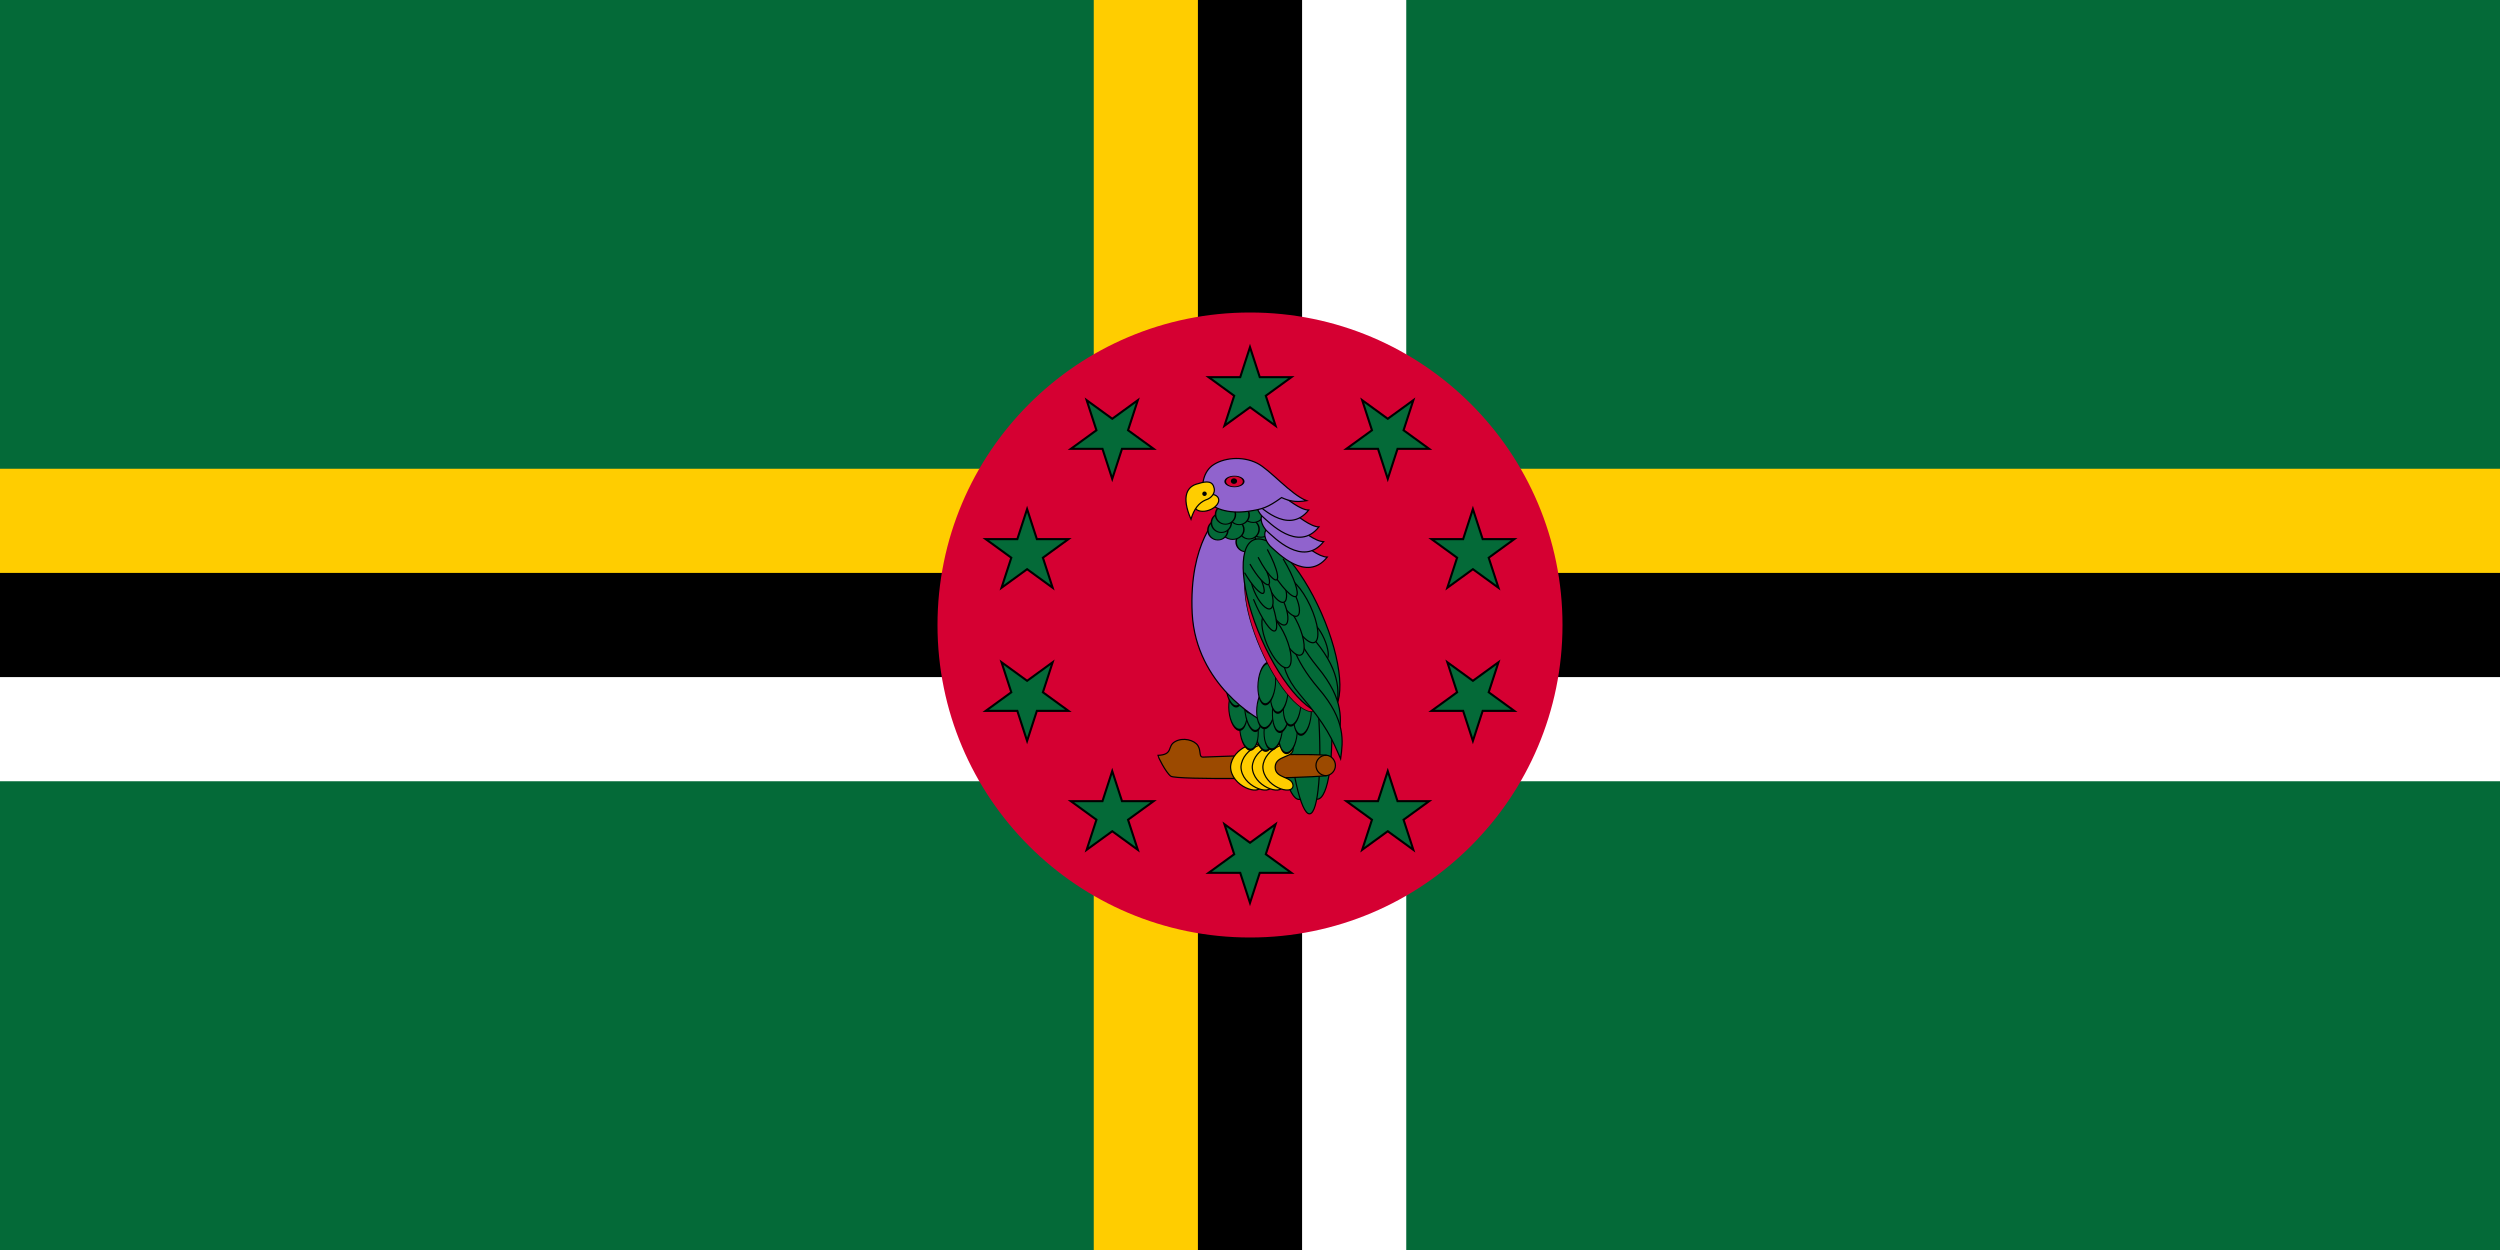
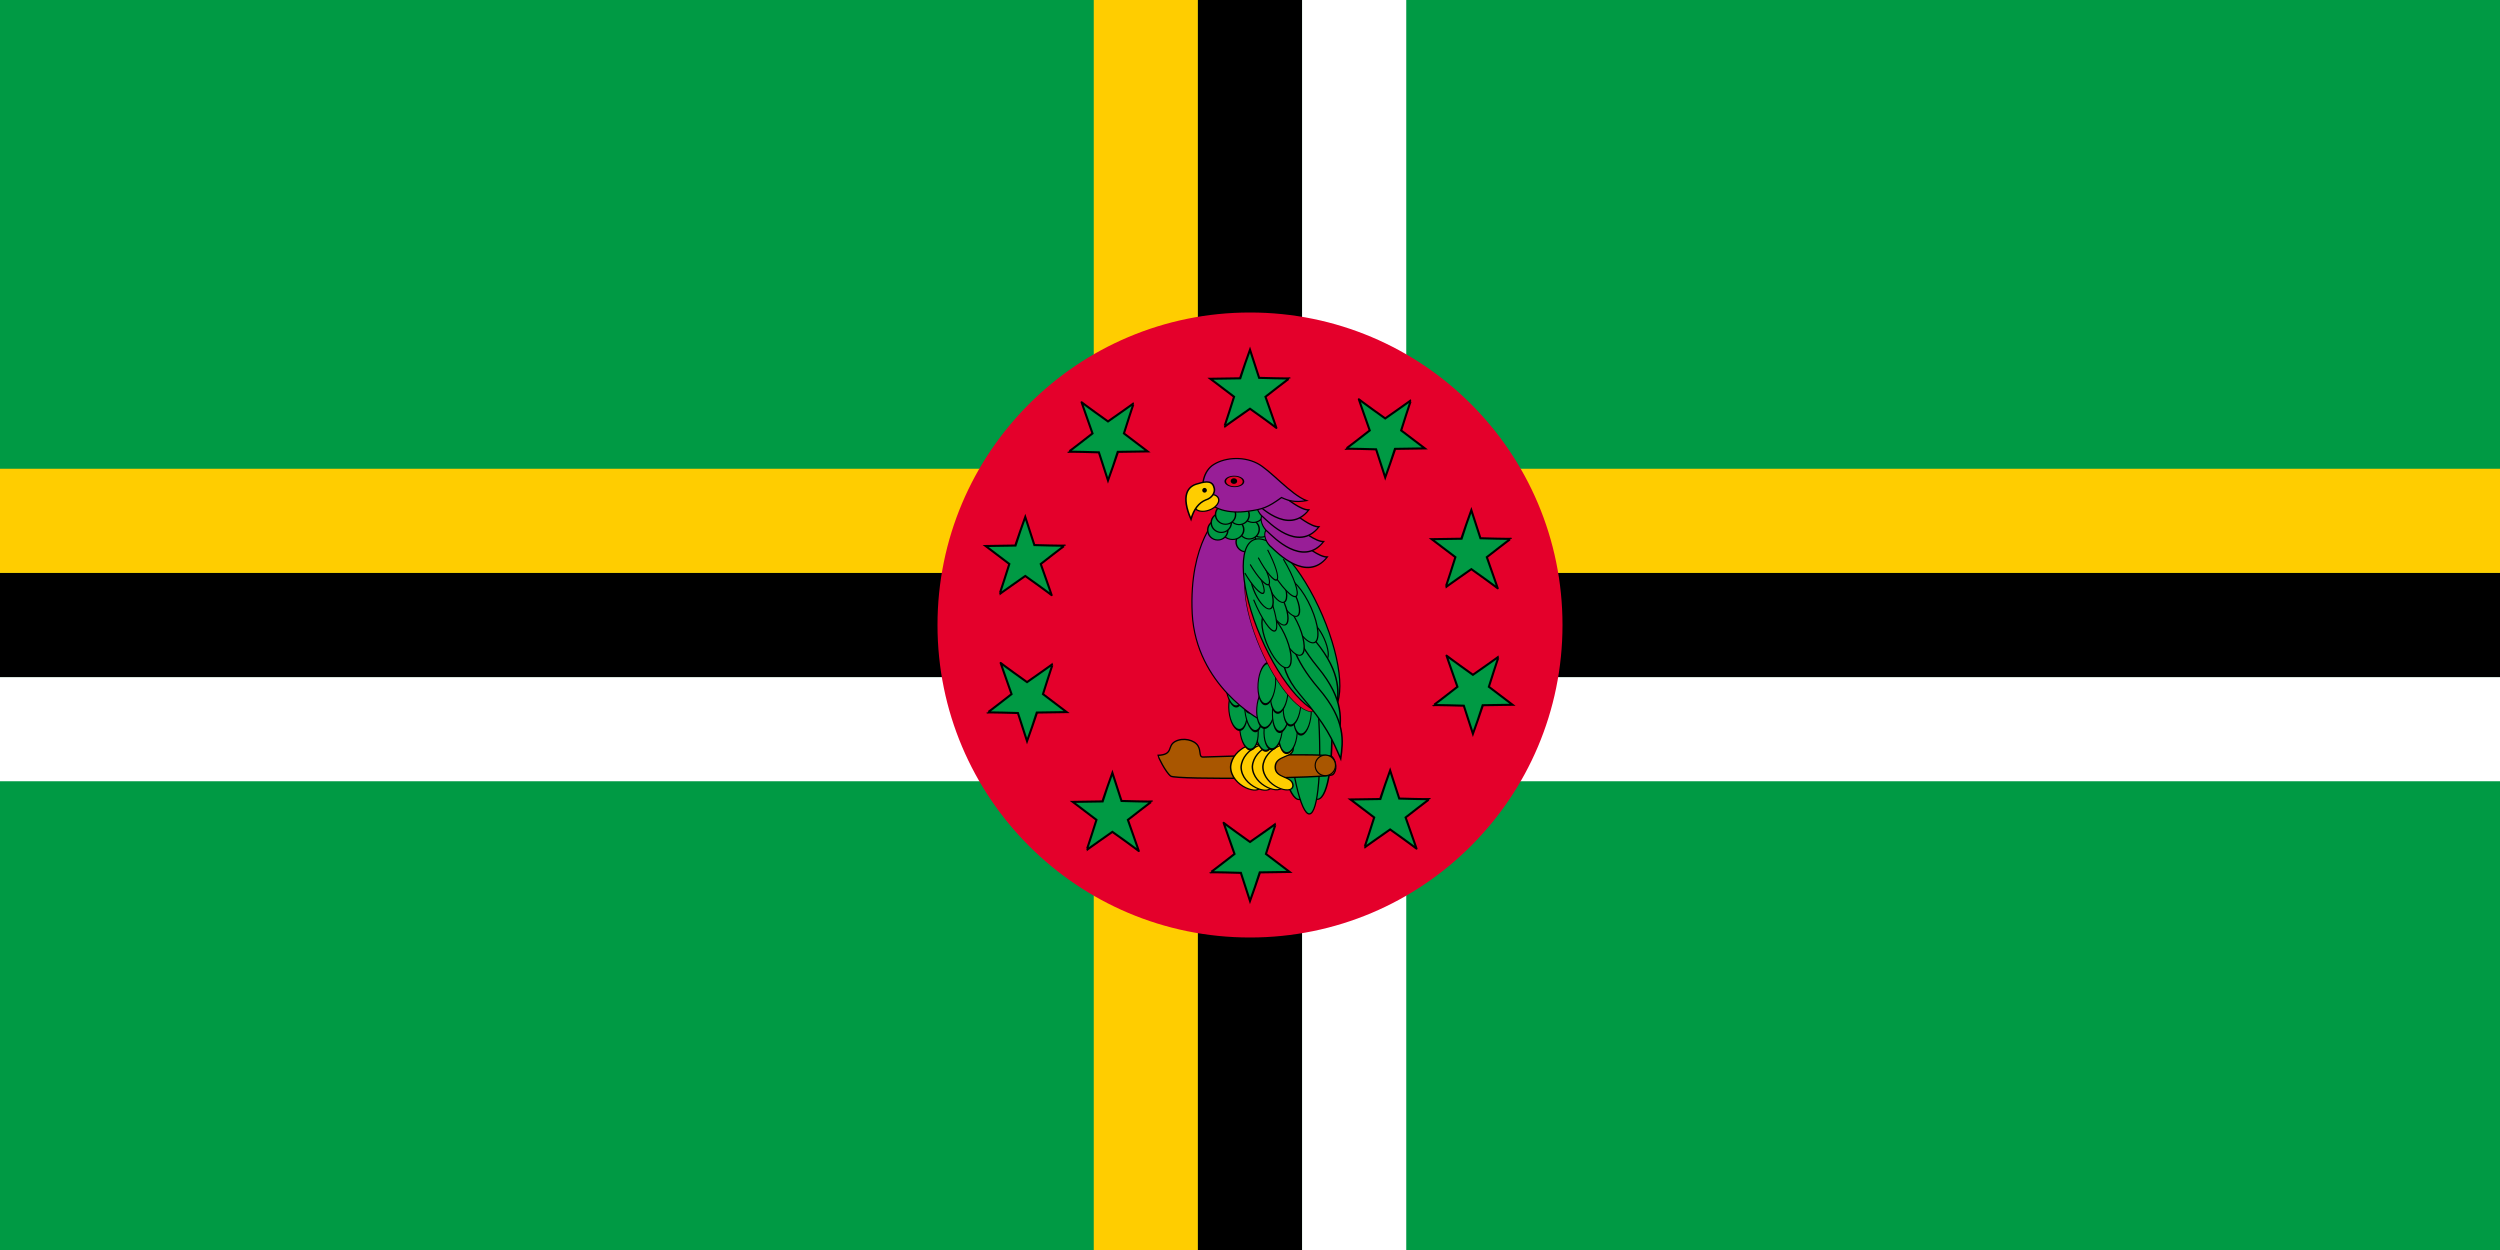
- <svg xmlns="http://www.w3.org/2000/svg" xmlns:xlink="http://www.w3.org/1999/xlink" width="1200" height="600" viewBox="-7200 -3600 14400 7200" fill="#046a38" stroke="#000" stroke-width="7">
-   <g transform="scale(300)" stroke="none">
-     <path d="m-24-12h48v24h-48z" />
-     <path fill="#ffcd00" d="m-24-3h48v3h-48zm21-9h3v24h-3z" />
-     <path fill="#fff" d="m-24 0h48v3h-48zM0-12h3v24H0z" />
-     <path fill="#000" d="m-24-1h48v2h-48zm23-11h2v24h-2z" />
-     <circle r="6" fill="#d50032" />
-   </g>
-   <g id="b">
-     <g id="a">
-       <path id="s" stroke-width="12" d="m0-1600.6 56.3 173.2h182L91-1320.4l56.3 173.1L0-1254.3l-147.3 107 56.3-173.1-147.3-107h182z" />
-       <use xlink:href="#s" transform="rotate(36)" />
-     </g>
-     <use xlink:href="#s" transform="rotate(72)" />
-     <use xlink:href="#a" transform="rotate(108)" />
-   </g>
-   <use xlink:href="#b" transform="scale(-1)" />
-   <g transform="rotate(86)">
-     <ellipse cx="492" cy="-213" rx="530" ry="108" />
-     <ellipse cx="498" cy="-318" rx="530" ry="114" />
-     <ellipse cx="523" cy="-267" rx="586" ry="91" />
-   </g>
-   <path fill="#9c4a00" d="m439 868c-161 17-865 25-895 3-30-22-75-115-75-120 92-4 52-53 99-79 46-27 112-9 132 23 20 33 4 65 29 66 26 0 526-24 710-11 30 2 53 29 53 59 0 30-23 56-53 59z" />
-   <path id="c" fill="#ffcd00" d="m-41 818c-1 70 101 50 103 108-3 61-172 4-174-109 7-112 172-167 174-103 2 53-101 35-103 104z" />
-   <use xlink:href="#c" x="60" />
-   <use xlink:href="#c" x="125" />
-   <use xlink:href="#c" x="186" />
-   <g transform="scale(.85,1.8)">
-     <g transform="rotate(48.1)">
-       <ellipse cx="317" cy="154" rx="68" ry="58" />
-       <ellipse cx="245" cy="229" rx="68" ry="58" />
-       <ellipse cx="148" cy="242" rx="68" ry="58" />
-     </g>
-     <ellipse transform="rotate(63.2)" cx="251" cy="100" rx="73" ry="57" />
-     <g transform="rotate(57.7)">
-       <ellipse cx="175" cy="124" rx="69" ry="57" />
-       <ellipse cx="109" cy="192" rx="69" ry="57" />
+ <svg xmlns="http://www.w3.org/2000/svg" width="1200" height="600" id="svg9226" version="1.0">
+   <defs id="defs9228" />
+   <g id="layer1">
+     <rect style="fill:#009A44;fill-opacity:1;stroke:none;stroke-opacity:1" id="rect10982" width="1200" height="600" x="0" y="0" />
+     <rect style="fill:#ffffff;fill-opacity:1;stroke:none;stroke-opacity:1" id="rect10984" width="1200" height="50" x="0" y="325" />
+     <rect style="fill:#000000;fill-opacity:1;stroke:none;stroke-opacity:1" id="rect11859" width="1200" height="50" x="0" y="275" />
+     <rect style="fill:#FFCD00;fill-opacity:1;stroke:none;stroke-opacity:1" id="rect12734" width="1200" height="50" x="0" y="225" />
+     <rect style="fill:#FFCD00;fill-opacity:1;stroke:none;stroke-opacity:1" id="rect13609" width="50" height="600" x="525" y="1.2934208e-005" />
+     <rect style="fill:#000000;fill-opacity:1;stroke:none;stroke-opacity:1" id="rect13611" width="50" height="600" x="575" y="1.2934208e-005" />
+     <rect style="fill:#ffffff;fill-opacity:1;stroke:none;stroke-opacity:1" id="rect14486" width="50" height="600" x="625" y="1.2934208e-005" />
+     <path style="fill:#E4002B;fill-opacity:1;stroke:none;stroke-opacity:1" id="path15361" d="M 750.883 300.252 A 150.378 150.378 0 1 1  450.126,300.252 A 150.378 150.378 0 1 1  750.883 300.252 z" transform="matrix(0.997483,0,0,0.997483,1.006676,0.503455)" />
+     <path d="M 595.19,181.593 C 595.19,181.371 600,167.874 600,167.874 L 604.373,181.371 C 604.373,181.371 619.021,181.814 619.021,181.593 C 619.021,181.371 607.433,190.444 607.433,190.444 C 607.433,190.444 612.899,205.933 612.681,205.49 C 612.462,205.048 600,196.197 600,196.197 C 600,196.197 587.319,205.048 587.538,205.048 C 587.757,205.048 592.348,190.444 592.348,190.444 L 580.979,181.814 L 595.19,181.593 z " id="path601" style="font-size:12px;fill:#009A44;fill-opacity:1;fill-rule:evenodd;stroke-width:1;stroke:#000000;stroke-opacity:1;stroke-miterlimit:4;stroke-dasharray:none" />
+     <path d="M 604.81,418.749 C 604.81,418.97 600,432.468 600,432.468 L 595.627,418.97 C 595.627,418.97 580.979,418.528 580.979,418.749 C 580.979,418.97 592.567,409.898 592.567,409.898 C 592.567,409.898 587.101,394.409 587.319,394.852 C 587.538,395.294 600,404.145 600,404.145 C 600,404.145 612.681,395.294 612.462,395.294 C 612.243,395.294 607.652,409.898 607.652,409.898 L 619.021,418.528 L 604.81,418.749 z " id="path16237" style="font-size:12px;fill:#009A44;fill-opacity:1;fill-rule:evenodd;stroke-width:1;stroke:#000000;stroke-opacity:1;stroke-miterlimit:4;stroke-dasharray:none" />
+     <path d="M 669.716,215.458 C 669.716,215.679 664.906,229.177 664.906,229.177 L 660.533,215.679 C 660.533,215.679 645.885,215.237 645.885,215.458 C 645.885,215.679 657.473,206.607 657.473,206.607 C 657.473,206.607 652.007,191.118 652.225,191.561 C 652.444,192.003 664.906,200.854 664.906,200.854 C 664.906,200.854 677.587,192.003 677.368,192.003 C 677.149,192.003 672.558,206.607 672.558,206.607 L 683.927,215.237 L 669.716,215.458 z " id="path16244" style="font-size:12px;fill:#009A44;fill-opacity:1;fill-rule:evenodd;stroke-width:1;stroke:#000000;stroke-opacity:1;stroke-miterlimit:4;stroke-dasharray:none" />
+     <path d="M 711.812,338.509 C 711.812,338.73 707.002,352.227 707.002,352.227 L 702.63,338.73 C 702.63,338.73 687.981,338.287 687.981,338.509 C 687.981,338.73 699.569,329.658 699.569,329.658 C 699.569,329.658 694.103,314.169 694.322,314.611 C 694.54,315.054 707.002,323.905 707.002,323.905 C 707.002,323.905 719.683,315.054 719.464,315.054 C 719.246,315.054 714.654,329.658 714.654,329.658 L 726.023,338.287 L 711.812,338.509 z " id="path16246" style="font-size:12px;fill:#009A44;fill-opacity:1;fill-rule:evenodd;stroke-width:1;stroke:#000000;stroke-opacity:1;stroke-miterlimit:4;stroke-dasharray:none" />
+     <path d="M 497.789,342.025 C 497.789,342.246 492.979,355.744 492.979,355.744 L 488.606,342.246 C 488.606,342.246 473.958,341.804 473.958,342.025 C 473.958,342.246 485.546,333.174 485.546,333.174 C 485.546,333.174 480.08,317.685 480.298,318.128 C 480.517,318.57 492.979,327.421 492.979,327.421 C 492.979,327.421 505.66,318.57 505.441,318.57 C 505.222,318.57 500.631,333.174 500.631,333.174 L 512,341.804 L 497.789,342.025 z " id="path16248" style="font-size:12px;fill:#009A44;fill-opacity:1;fill-rule:evenodd;stroke-width:1;stroke:#000000;stroke-opacity:1;stroke-miterlimit:4;stroke-dasharray:none" />
+     <path d="M 295.979,173.693 C 295.979,173.915 291.169,187.412 291.169,187.412 L 286.796,173.915 C 286.796,173.915 272.148,173.472 272.148,173.693 C 272.148,173.915 283.735,164.842 283.735,164.842 C 283.735,164.842 278.269,149.353 278.488,149.796 C 278.707,150.238 291.169,159.089 291.169,159.089 C 291.169,159.089 303.849,150.238 303.631,150.238 C 303.412,150.238 298.821,164.842 298.821,164.842 L 310.19,173.472 L 295.979,173.693 z " id="path16250" style="font-size:12px;fill:#009A44;fill-opacity:1;fill-rule:evenodd;stroke-width:1pt" />
+     <path d="M 536.646,216.897 C 536.646,217.119 531.836,230.616 531.836,230.616 L 527.463,217.119 C 527.463,217.119 512.815,216.676 512.815,216.897 C 512.815,217.119 524.403,208.046 524.403,208.046 C 524.403,208.046 518.937,192.557 519.155,193 C 519.374,193.442 531.836,202.293 531.836,202.293 C 531.836,202.293 544.517,193.442 544.298,193.442 C 544.079,193.442 539.488,208.046 539.488,208.046 L 550.857,216.676 L 536.646,216.897 z " id="path16252" style="font-size:12px;fill:#009A44;fill-opacity:1;fill-rule:evenodd;stroke-width:1;stroke:#000000;stroke-opacity:1;stroke-miterlimit:4;stroke-dasharray:none" />
+     <path d="M 487.317,261.863 C 487.317,261.642 492.127,248.145 492.127,248.145 L 496.5,261.642 C 496.5,261.642 511.148,262.085 511.148,261.863 C 511.148,261.642 499.561,270.714 499.561,270.714 C 499.561,270.714 505.027,286.204 504.808,285.761 C 504.59,285.318 492.127,276.467 492.127,276.467 C 492.127,276.467 479.447,285.318 479.666,285.318 C 479.884,285.318 484.475,270.714 484.475,270.714 L 473.106,262.085 L 487.317,261.863 z " id="path16254" style="font-size:12px;fill:#009A44;fill-opacity:1;fill-rule:evenodd;stroke-width:1;stroke:#000000;stroke-opacity:1;stroke-miterlimit:4;stroke-dasharray:none" />
+     <path d="M 529.142,384.686 C 529.142,384.464 533.952,370.967 533.952,370.967 L 538.324,384.464 C 538.324,384.464 552.973,384.907 552.973,384.686 C 552.973,384.464 541.385,393.537 541.385,393.537 C 541.385,393.537 546.851,409.026 546.632,408.583 C 546.414,408.141 533.952,399.29 533.952,399.29 C 533.952,399.29 521.271,408.141 521.49,408.141 C 521.708,408.141 526.3,393.537 526.3,393.537 L 514.931,384.907 L 529.142,384.686 z " id="path16256" style="font-size:12px;fill:#009A44;fill-opacity:1;fill-rule:evenodd;stroke-width:1;stroke:#000000;stroke-opacity:1;stroke-miterlimit:4;stroke-dasharray:none" />
+     <path d="M 701.431,258.585 C 701.431,258.364 706.241,244.866 706.241,244.866 L 710.613,258.364 C 710.613,258.364 725.262,258.806 725.262,258.585 C 725.262,258.364 713.674,267.436 713.674,267.436 C 713.674,267.436 719.14,282.925 718.921,282.483 C 718.703,282.04 706.241,273.189 706.241,273.189 C 706.241,273.189 693.56,282.04 693.779,282.04 C 693.997,282.04 698.588,267.436 698.588,267.436 L 687.22,258.806 L 701.431,258.585 z " id="path16258" style="font-size:12px;fill:#009A44;fill-opacity:1;fill-rule:evenodd;stroke-width:1;stroke:#000000;stroke-opacity:1;stroke-miterlimit:4;stroke-dasharray:none" />
+     <path d="M 662.45,383.53 C 662.45,383.309 667.26,369.811 667.26,369.811 L 671.633,383.309 C 671.633,383.309 686.281,383.751 686.281,383.53 C 686.281,383.309 674.694,392.381 674.694,392.381 C 674.694,392.381 680.16,407.87 679.941,407.428 C 679.723,406.985 667.26,398.134 667.26,398.134 C 667.26,398.134 654.58,406.985 654.799,406.985 C 655.017,406.985 659.608,392.381 659.608,392.381 L 648.239,383.751 L 662.45,383.53 z " id="path16260" style="font-size:12px;fill:#009A44;fill-opacity:1;fill-rule:evenodd;stroke-width:1;stroke:#000000;stroke-opacity:1;stroke-miterlimit:4;stroke-dasharray:none" />
+     <rect y="267.319" x="499.076" width="0.716" style="font-size:12px;fill:#009A44;fill-rule:evenodd;stroke-width:1pt" id="rect600" height="0" />
+     <rect y="358.225" x="628.205" width="0.716" style="font-size:12px;fill:#009A44;fill-rule:evenodd;stroke-width:1pt" id="rect628" height="0" />
+     <rect y="502.506" x="590.572" width="0.716" style="font-size:12px;fill:#009A44;fill-rule:evenodd;stroke-width:1pt" id="rect634" height="0" />
+     <rect y="502.506" x="410.037" width="0.716" style="font-size:12px;fill:#009A44;fill-rule:evenodd;stroke-width:1pt" id="rect640" height="0" />
+     <rect y="354.5" x="377.069" width="0.716" style="font-size:12px;fill:#009A44;fill-rule:evenodd;stroke-width:1pt" id="rect646" height="0" />
+     <rect y="-86.095" x="-772.571" width="0.716" style="font-size:12px;fill:#009A44;fill-rule:evenodd;stroke-width:1pt" id="rect652" height="0" transform="scale(-1,-1)" />
+     <rect y="-227.089" x="-824.407" width="0.716" style="font-size:12px;fill:#009A44;fill-rule:evenodd;stroke-width:1pt" id="rect599" height="0" transform="scale(-1,-1)" />
+     <rect y="-330.243" x="-695.854" width="0.716" style="font-size:12px;fill:#009A44;fill-rule:evenodd;stroke-width:1pt" id="rect607" height="0" transform="scale(-1,-1)" />
+     <rect y="-227.089" x="-575.076" width="0.716" style="font-size:12px;fill:#009A44;fill-rule:evenodd;stroke-width:1pt" id="rect613" height="0" transform="scale(-1,-1)" />
+     <rect y="-88.168" x="-619.655" width="0.716" style="font-size:12px;fill:#009A44;fill-rule:evenodd;stroke-width:1pt" id="rect619" height="0" transform="scale(-1,-1)" />
+     <g id="g13518" transform="matrix(1.260717,0,0,1.260717,-31.14955,-15.98474)">
+       <g id="g1112" transform="translate(7.403947,348.7255)" style="font-size:12px">
+         <g id="g1014" transform="matrix(0.163503,-1.627543e-2,1.182242e-2,0.184363,429.835,-215.6278)">
+           <ellipse cx="680.206" cy="586.126" id="path1011" rx="30.805" ry="189.825" style="fill:#009A44;fill-rule:evenodd;stroke:#000000;stroke-width:2.5" transform="matrix(1.405124,-5.812161e-3,8.166948e-3,0.999983,-534.2869,263.7234)" />
+           <ellipse cx="680.206" cy="586.126" id="path1012" rx="30.805" ry="189.825" style="fill:#009A44;fill-rule:evenodd;stroke:#000000;stroke-width:2.5" transform="matrix(1.486152,-5.812161e-3,8.637901e-3,0.999983,-547.2176,267.0538)" />
+           <ellipse cx="680.206" cy="586.126" id="path1013" rx="30.805" ry="189.825" style="fill:#009A44;fill-rule:evenodd;stroke:#000000;stroke-width:2.5" transform="matrix(1.18905,-6.423977e-3,6.911065e-3,1.105246,-364.9289,214.0982)" />
+         </g>
+         <g id="g1105" transform="translate(72.86526,-9.797035)">
+           <path d="M 238.342,971.79 C 268.314,970.125 254.993,955.138 269.979,946.813 C 284.965,938.487 306.612,943.483 313.272,953.473 C 319.933,963.464 314.938,973.455 323.263,973.455 C 331.589,973.455 557.819,960.78 566.144,969.106 C 574.47,977.431 576.135,994.083 567.809,1000.74 C 559.484,1007.4 273.309,1015.08 263.319,1008.42 C 253.328,1001.76 238.342,973.455 238.342,971.79 z " id="path1010" style="fill:#a95600;fill-rule:evenodd;stroke:#000000;stroke-width:2.505" transform="matrix(0.202443,3.486294e-3,-3.936657e-3,0.21385,340.8638,-247.3115)" />
+           <path d="M 529.59,405.459 C 529.59,445.442 575.152,433.338 576.4,466.708 C 575.676,502.116 499.694,470.175 497.765,405.459 C 499.694,340.743 572.872,307.53 574.47,344.448 C 575.716,375.134 529.59,365.476 529.59,405.459 z " id="path1506" style="fill:#FFCD00;fill-rule:evenodd;stroke:#000000;stroke-width:3.853" transform="matrix(0.147992,1.951432e-3,-2.754835e-3,0.114586,340.4216,-81.69088)" />
+           <path d="M 529.59,405.459 C 529.59,445.442 575.152,433.338 576.4,466.708 C 575.676,502.116 499.694,470.175 497.765,405.459 C 499.694,340.743 572.872,307.53 574.47,344.448 C 575.716,375.134 529.59,365.476 529.59,405.459 z " id="path1507" style="fill:#FFCD00;fill-rule:evenodd;stroke:#000000;stroke-width:3.853" transform="matrix(0.147992,1.951432e-3,-2.754835e-3,0.114586,344.4198,-81.63816)" />
+           <path d="M 529.59,405.459 C 529.59,445.442 575.152,433.338 576.4,466.708 C 575.676,502.116 499.694,470.175 497.765,405.459 C 499.694,340.743 572.872,307.53 574.47,344.448 C 575.716,375.134 529.59,365.476 529.59,405.459 z " id="path1508" style="fill:#FFCD00;fill-rule:evenodd;stroke:#000000;stroke-width:3.853" transform="matrix(0.147992,1.951432e-3,-2.754835e-3,0.114586,348.7088,-81.79968)" />
+           <path d="M 529.59,405.459 C 529.59,445.442 575.152,433.338 576.4,466.708 C 575.676,502.116 499.694,470.175 497.765,405.459 C 499.694,340.743 572.872,307.53 574.47,344.448 C 575.716,375.134 529.59,365.476 529.59,405.459 z " id="path1509" style="fill:#FFCD00;fill-rule:evenodd;stroke:#000000;stroke-width:3.853" transform="matrix(0.147992,1.951432e-3,-2.754835e-3,0.114586,352.7069,-81.74693)" />
+           <ellipse cx="478.382" cy="-41.086" id="path1091" rx="3.534" ry="3.403" style="fill:#a95600;fill-rule:evenodd;stroke:#000000;stroke-width:0.399" transform="matrix(1.094549,1.648336e-2,-2.428555e-2,1.153662,-75.5714,4.677567)" />
+         </g>
+         <g id="g1048" transform="matrix(0.994885,-0.101022,0.101022,0.994885,66.68384,66.33841)">
+           <ellipse cx="427.106" cy="904.998" id="path1049" rx="20.814" ry="24.144" style="fill:#009A44;fill-rule:evenodd;stroke:#000000;stroke-width:2.5" transform="matrix(0.166193,-8.072795e-3,1.687537e-3,0.315205,369.7997,-361.6541)" />
+           <ellipse cx="427.106" cy="904.998" id="path1050" rx="20.814" ry="24.144" style="fill:#009A44;fill-rule:evenodd;stroke:#000000;stroke-width:2.5" transform="matrix(0.166193,-8.072795e-3,1.687537e-3,0.315205,364.0408,-362.7012)" />
+           <ellipse cx="427.106" cy="904.998" id="path1052" rx="20.814" ry="24.144" style="fill:#009A44;fill-rule:evenodd;stroke:#000000;stroke-width:2.5" transform="matrix(0.166193,-8.072776e-3,1.687537e-3,0.315204,360.6378,-370.5537)" />
+           <ellipse cx="427.106" cy="904.998" id="path1053" rx="20.814" ry="24.144" style="fill:#009A44;fill-rule:evenodd;stroke:#000000;stroke-width:2.5" transform="matrix(0.159905,-8.905569e-3,1.623691e-3,0.347721,369.2988,-399.3517)" />
+           <ellipse cx="427.106" cy="904.998" id="path1054" rx="20.814" ry="24.144" style="fill:#009A44;fill-rule:evenodd;stroke:#000000;stroke-width:2.5" transform="matrix(0.159905,-8.350374e-3,1.623691e-3,0.326043,377.4103,-379.0724)" />
+           <ellipse cx="427.106" cy="904.998" id="path1055" rx="20.814" ry="24.144" style="fill:#009A44;fill-rule:evenodd;stroke:#000000;stroke-width:2.5" transform="matrix(0.159905,-8.350374e-3,1.623691e-3,0.326043,373.222,-382.2137)" />
+           <ellipse cx="427.106" cy="904.998" id="path1056" rx="20.814" ry="24.144" style="fill:#009A44;fill-rule:evenodd;stroke:#000000;stroke-width:2.5" transform="matrix(0.159905,-8.350374e-3,1.623691e-3,0.326043,367.9866,-386.6638)" />
+           <ellipse cx="427.106" cy="904.998" id="path1057" rx="20.814" ry="24.144" style="fill:#009A44;fill-rule:evenodd;stroke:#000000;stroke-width:2.5" transform="matrix(0.159905,-8.350374e-3,1.623691e-3,0.326043,363.0129,-389.5432)" />
+         </g>
+         <path d="M 173.174,346.347 C 173.174,346.347 118.976,411.24 151.922,555.162 C 185.88,699.752 330.887,744.945 330.887,744.945 C 330.887,744.945 357.383,697.522 332.613,580.904 C 292.65,411.061 216.467,346.347 216.467,346.347 L 173.174,346.347 z " id="path851" style="fill:#981E97;fill-rule:evenodd;stroke:#000000;stroke-width:2.5" transform="matrix(0.176889,3.219125e-2,-3.142231e-2,0.182359,461.7877,-208.6117)" />
+         <g id="g1026" transform="matrix(0.996961,7.791016e-2,-7.791016e-2,0.996961,60.53158,-11.75977)">
+           <ellipse cx="427.106" cy="904.998" id="path1025" rx="20.814" ry="24.144" style="fill:#009A44;fill-rule:evenodd;stroke:#000000;stroke-width:2.5" transform="matrix(0.166193,-8.072795e-3,1.687537e-3,0.315205,369.7997,-361.6541)" />
+           <ellipse cx="427.106" cy="904.998" id="path1017" rx="20.814" ry="24.144" style="fill:#009A44;fill-rule:evenodd;stroke:#000000;stroke-width:2.5" transform="matrix(0.166193,-8.072795e-3,1.687537e-3,0.315205,364.0408,-362.7012)" />
+           <ellipse cx="427.106" cy="904.998" id="path1016" rx="20.814" ry="24.144" style="fill:#009A44;fill-rule:evenodd;stroke:#000000;stroke-width:2.5" transform="matrix(0.166193,-8.072776e-3,1.687537e-3,0.315204,360.6378,-370.5537)" />
+           <ellipse cx="427.106" cy="904.998" id="path1018" rx="20.814" ry="24.144" style="fill:#009A44;fill-rule:evenodd;stroke:#000000;stroke-width:2.5" transform="matrix(0.159905,-8.905569e-3,1.623691e-3,0.347721,369.2988,-399.3517)" />
+           <ellipse cx="427.106" cy="904.998" id="path1020" rx="20.814" ry="24.144" style="fill:#009A44;fill-rule:evenodd;stroke:#000000;stroke-width:2.5" transform="matrix(0.159905,-8.350374e-3,1.623691e-3,0.326043,377.4103,-379.0724)" />
+           <ellipse cx="427.106" cy="904.998" id="path1019" rx="20.814" ry="24.144" style="fill:#009A44;fill-rule:evenodd;stroke:#000000;stroke-width:2.5" transform="matrix(0.159905,-8.350374e-3,1.623691e-3,0.326043,373.222,-382.2137)" />
+           <ellipse cx="427.106" cy="904.998" id="path1005" rx="20.814" ry="24.144" style="fill:#009A44;fill-rule:evenodd;stroke:#000000;stroke-width:2.5" transform="matrix(0.159905,-8.350374e-3,1.623691e-3,0.326043,367.9866,-386.6638)" />
+           <ellipse cx="427.106" cy="904.998" id="path988" rx="20.814" ry="24.144" style="fill:#009A44;fill-rule:evenodd;stroke:#000000;stroke-width:2.5" transform="matrix(0.159905,-8.350374e-3,1.623691e-3,0.326043,363.0129,-389.5432)" />
+         </g>
+         <ellipse cx="624.424" cy="606.107" id="path985" rx="58.28" ry="186.495" style="fill:#E4002B;fill-opacity:1;fill-rule:evenodd;stroke:#000000;stroke-width:1pt" transform="matrix(0.156948,-6.062813e-2,6.364226e-2,0.148405,369.6128,-145.0546)" />
+         <g id="g1072" transform="matrix(0.999842,1.780211e-2,-1.780211e-2,0.999842,-34.81445,-4.628464)">
+           <ellipse cx="218.132" cy="356.754" id="path872" rx="10.823" ry="12.905" style="fill:#009A44;fill-rule:evenodd;stroke:#000000;stroke-width:1.463" transform="matrix(0.395296,0,0,0.292704,445.0725,-230.5263)" />
+           <ellipse cx="218.132" cy="356.754" id="path888" rx="10.823" ry="12.905" style="fill:#009A44;fill-rule:evenodd;stroke:#000000;stroke-width:1.546" transform="matrix(0.35412,0,0,0.292704,457.1741,-235.9224)" />
+           <ellipse cx="218.132" cy="356.754" id="path887" rx="10.823" ry="12.905" style="fill:#009A44;fill-rule:evenodd;stroke:#000000;stroke-width:1.546" transform="matrix(0.35412,0,0,0.292704,452.0043,-235.9224)" />
+           <ellipse cx="218.132" cy="356.754" id="path879" rx="10.823" ry="12.905" style="fill:#009A44;fill-rule:evenodd;stroke:#000000;stroke-width:1.56" transform="matrix(0.370591,0,0,0.274783,449.4811,-233.4606)" />
+           <ellipse cx="218.132" cy="356.754" id="path878" rx="10.823" ry="12.905" style="fill:#009A44;fill-rule:evenodd;stroke:#000000;stroke-width:1.56" transform="matrix(0.370591,0,0,0.274783,448.9463,-237.9316)" />
+           <ellipse cx="218.132" cy="356.754" id="path867" rx="10.823" ry="12.905" style="fill:#009A44;fill-rule:evenodd;stroke:#000000;stroke-width:1.546" transform="matrix(0.35412,0,0,0.292704,447.0128,-238.8517)" />
+           <ellipse cx="218.132" cy="356.754" id="path877" rx="10.823" ry="12.905" style="fill:#009A44;fill-rule:evenodd;stroke:#000000;stroke-width:1.562" transform="matrix(0.35412,0,0,0.28673,448.0824,-241.577)" />
+           <ellipse cx="218.132" cy="356.754" id="path876" rx="10.823" ry="12.905" style="fill:#009A44;fill-rule:evenodd;stroke:#000000;stroke-width:1.463" transform="matrix(0.395296,0,0,0.292704,432.772,-243.4769)" />
+           <ellipse cx="218.132" cy="356.754" id="path874" rx="10.823" ry="12.905" style="fill:#009A44;fill-rule:evenodd;stroke:#000000;stroke-width:1.56" transform="matrix(0.370591,0,0,0.274783,445.9157,-243.4819)" />
+           <ellipse cx="218.132" cy="356.754" id="path873" rx="10.823" ry="12.905" style="fill:#009A44;fill-rule:evenodd;stroke:#000000;stroke-width:1.562" transform="matrix(0.35412,0,0,0.28673,444.1605,-246.9731)" />
+           <ellipse cx="218.132" cy="356.754" id="path871" rx="10.823" ry="12.905" style="fill:#009A44;fill-rule:evenodd;stroke:#000000;stroke-width:1.546" transform="matrix(0.35412,0,0,0.292704,436.1385,-243.1686)" />
+           <ellipse cx="218.132" cy="356.754" id="path1070" rx="10.823" ry="12.905" style="fill:#009A44;fill-rule:evenodd;stroke:#000000;stroke-width:1.562" transform="matrix(0.35412,0,0,0.28673,437.4203,-243.8784)" />
+           <ellipse cx="218.132" cy="356.754" id="path869" rx="10.823" ry="12.905" style="fill:#009A44;fill-rule:evenodd;stroke:#000000;stroke-width:1.562" transform="matrix(0.35412,0,0,0.28673,438.9908,-247.0197)" />
+         </g>
+         <g id="g946" transform="matrix(0.179609,-4.521057e-3,4.192619e-3,0.185123,420.9863,-216.8024)">
+           <ellipse cx="528.679" cy="564.479" id="path889" rx="67.438" ry="205.644" style="fill:#009A44;fill-rule:evenodd;stroke:#000000;stroke-width:2.545" transform="matrix(0.97574,-0.307929,0.363045,0.874481,-245.8061,324.3975)" />
+           <ellipse cx="528.679" cy="646.07" id="path894" rx="13.321" ry="40.796" style="fill:#009A44;fill-rule:evenodd;stroke:#000000;stroke-width:2.5" transform="matrix(0.917882,-0.396852,0.396852,0.917882,-210.4826,304.4884)" />
+           <path d="M 139.87,643.988 C 139.87,701.665 121.115,730.159 105.319,754.303 C 112.836,721.833 118.224,701.666 118.224,643.989 C 118.224,586.312 147.803,558.652 158.603,542 C 154.417,558.652 139.87,586.312 139.87,643.988 z " id="path893" style="fill:#009A44;fill-rule:evenodd;stroke:#000000;stroke-width:1.533" transform="matrix(1.882818,-0.455977,0.953423,1.182187,-352.2551,-10.01956)" />
+           <path d="M 139.87,643.988 C 139.87,701.665 121.115,730.159 105.319,754.303 C 112.836,721.833 118.224,701.666 118.224,643.989 C 118.224,586.312 147.803,558.652 158.603,542 C 154.417,558.652 139.87,586.312 139.87,643.988 z " id="path892" style="fill:#009A44;fill-rule:evenodd;stroke:#000000;stroke-width:1.533" transform="matrix(1.882818,-0.455977,0.953423,1.182187,-348.4234,44.05751)" />
+           <path d="M 139.87,643.988 C 139.87,701.665 121.115,730.159 105.319,754.303 C 112.836,721.833 118.224,701.666 118.224,643.989 C 118.224,586.312 147.803,558.652 158.603,542 C 154.417,558.652 139.87,586.312 139.87,643.988 z " id="path891" style="fill:#009A44;fill-rule:evenodd;stroke:#000000;stroke-width:1.533" transform="matrix(1.87302,-0.494682,0.977582,1.162287,-361.9242,105.7834)" />
+           <ellipse cx="528.679" cy="646.07" id="path895" rx="13.321" ry="40.796" style="fill:#009A44;fill-rule:evenodd;stroke:#000000;stroke-width:1.389" transform="matrix(1.810478,-0.400515,0.699068,1.635286,-915.63,-221.0144)" />
+           <ellipse cx="528.679" cy="646.07" id="path896" rx="13.321" ry="40.796" style="fill:#009A44;fill-rule:evenodd;stroke:#000000;stroke-width:1.64" transform="matrix(1.625675,-0.230684,0.541575,1.352842,-739.4891,-91.77486)" />
+           <ellipse cx="528.679" cy="646.07" id="path897" rx="13.321" ry="40.796" style="fill:#009A44;fill-rule:evenodd;stroke:#000000;stroke-width:1.64" transform="matrix(1.630439,-0.197194,0.512514,1.363529,-750.6206,-91.82552)" />
+           <ellipse cx="528.679" cy="646.07" id="path898" rx="13.321" ry="40.796" style="fill:#009A44;fill-rule:evenodd;stroke:#000000;stroke-width:2.097" transform="matrix(1.31445,-0.200604,0.468889,1.010117,-531.0563,47.56802)" />
+           <ellipse cx="528.679" cy="646.07" id="path899" rx="13.321" ry="40.796" style="fill:#009A44;fill-rule:evenodd;stroke:#000000;stroke-width:2.097" transform="matrix(1.325781,-0.130444,0.403422,1.032739,-517.8685,12.21143)" />
+           <path d="M 145.698,569.474 C 145.698,603.48 138.986,631.084 130.713,631.084 C 122.441,631.084 115.727,603.48 115.727,569.474" id="path945" style="fill:#009A44;fill-rule:evenodd;stroke:#000000;stroke-width:2.086" transform="matrix(1.025425,-0.492771,0.464381,1.177331,12.76656,-14.519)" />
+           <ellipse cx="528.679" cy="646.07" id="path902" rx="13.321" ry="40.796" style="fill:#009A44;fill-rule:evenodd;stroke:#000000;stroke-width:2.097" transform="matrix(1.325781,-0.130444,0.403422,1.032739,-519.5336,-34.41226)" />
+           <ellipse cx="528.679" cy="646.07" id="path903" rx="13.321" ry="40.796" style="fill:#009A44;fill-rule:evenodd;stroke:#000000;stroke-width:2.097" transform="matrix(1.328753,-0.105107,0.379547,1.040012,-533.9751,-40.12073)" />
+           <path d="M 145.698,569.474 C 145.698,603.48 138.986,631.084 130.713,631.084 C 122.441,631.084 115.727,603.48 115.727,569.474" id="path909" style="fill:#009A44;fill-rule:evenodd;stroke:#000000;stroke-width:2.88" transform="matrix(0.672197,-0.471822,0.458936,0.799103,39.48589,143.278)" />
+           <path d="M 145.698,569.474 C 145.698,603.48 138.986,631.084 130.713,631.084 C 122.441,631.084 115.727,603.48 115.727,569.474" id="path906" style="fill:#009A44;fill-rule:evenodd;stroke:#000000;stroke-width:2.88" transform="matrix(0.672197,-0.471822,0.458936,0.799103,51.14178,125.7941)" />
+           <path d="M 145.698,569.474 C 145.698,603.48 138.986,631.084 130.713,631.084 C 122.441,631.084 115.727,603.48 115.727,569.474" id="path907" style="fill:#009A44;fill-rule:evenodd;stroke:#000000;stroke-width:2.086" transform="matrix(0.937396,-0.644677,0.639998,1.091861,-40.19822,-10.74352)" />
+           <path d="M 145.698,569.474 C 145.698,603.48 138.986,631.084 130.713,631.084 C 122.441,631.084 115.727,603.48 115.727,569.474" id="path908" style="fill:#009A44;fill-rule:evenodd;stroke:#000000;stroke-width:2.742" transform="matrix(0.672197,-0.520221,0.458936,0.881076,68.62559,71.17856)" />
+         </g>
+         <g id="g919" transform="matrix(1.101444,0.275869,-0.265588,0.974374,-85.41525,-157.9016)">
+           <path d="M 276.266,345.409 C 263.988,354.583 276.675,370.553 288.288,376.088 C 301.348,383.76 374.891,434.273 424.605,388.087 C 383.81,388.92 305.942,324.904 276.266,345.409 z " id="path875" style="fill:#981E97;fill-rule:evenodd;stroke:#000000;stroke-width:2.5" transform="matrix(0.134413,-3.04485e-2,4.851113e-2,0.216811,448.7474,-184.9145)" />
+           <path d="M 276.266,345.409 C 263.988,354.583 276.675,370.553 288.288,376.088 C 301.348,383.76 374.891,434.273 424.605,388.087 C 383.81,388.92 305.942,324.904 276.266,345.409 z " id="path870" style="fill:#981E97;fill-rule:evenodd;stroke:#000000;stroke-width:2.5" transform="matrix(0.134413,-3.04485e-2,4.851113e-2,0.216811,446.2043,-190.218)" />
+           <path d="M 276.266,345.409 C 263.988,354.583 276.675,370.553 288.288,376.088 C 301.348,383.76 374.891,434.273 424.605,388.087 C 383.81,388.92 305.942,324.904 276.266,345.409 z " id="path868" style="fill:#981E97;fill-rule:evenodd;stroke:#000000;stroke-width:2.5" transform="matrix(0.134413,-3.04485e-2,4.851113e-2,0.216811,443.3872,-195.1923)" />
+           <path d="M 276.266,345.409 C 263.988,354.583 276.675,370.553 288.288,376.088 C 301.348,383.76 374.891,434.273 424.605,388.087 C 383.81,388.92 305.942,324.904 276.266,345.409 z " id="path866" style="fill:#981E97;fill-rule:evenodd;stroke:#000000;stroke-width:2.5" transform="matrix(0.134413,-3.04485e-2,4.851113e-2,0.216811,438.6063,-200.4414)" />
+         </g>
+         <g id="g907" transform="matrix(0.999842,1.780211e-2,-1.780211e-2,0.999842,12.04015,10.60534)">
+           <path d="M 211.167,247.301 C 232.94,235.236 267.785,237.552 290.901,258.466 C 310.261,275.409 336.208,333.66 361.223,351.3 C 340.996,351.319 329.925,345.531 318.982,336.12 C 290.215,351.562 280.855,352.844 255.092,351.752 C 219.211,350.418 192.633,334.098 186.914,311.148 C 180.748,289.344 191.839,258.65 211.167,247.301 z " id="path852" style="fill:#981E97;fill-rule:evenodd;stroke:#000000;stroke-width:2.5" transform="matrix(0.208828,-4.091126e-2,4.730467e-2,0.180604,407.8048,-213.6359)" />
+           <ellipse cx="287.235" cy="323.035" id="path1051" rx="14.154" ry="14.986" style="fill:#E4002B;fill-opacity:1;fill-rule:evenodd;stroke:#000000;stroke-width:2.5" transform="matrix(0.24521,0,0,0.134333,401.8211,-215.1804)" />
+           <ellipse cx="204.578" cy="348.262" id="path1062" rx="23.254" ry="15.895" style="fill:#FFCD00;fill-rule:evenodd;stroke:#000000;stroke-width:2.5" transform="matrix(0.19364,-7.598685e-2,6.759024e-2,0.17273,398.6623,-208.0622)" />
+           <ellipse cx="283.905" cy="333.858" id="path1059" rx="5.828" ry="5.828" style="fill-rule:evenodd;stroke-width:1pt" transform="matrix(0.214119,0,0,0.18518,411.2866,-233.7407)" />
+           <path d="M 516.796,260.294 C 521.221,278.401 510.122,303.377 483.663,312.903 C 456.888,326.076 437.584,354.734 428.022,400.92 C 380.778,297.65 404.915,252.645 448.622,240.574 C 485.999,226.211 509.042,227.203 516.796,260.294 z " id="path1061" style="fill:#FFCD00;fill-rule:evenodd;stroke:#000000;stroke-width:6.56" transform="matrix(9.228922e-2,8.874689e-4,-3.397048e-3,8.481727e-2,417.8523,-191.4926)" />
+           <ellipse cx="198.985" cy="362.391" id="path1113" rx="4.71" ry="4.71" style="fill-rule:evenodd;stroke-width:1pt" transform="matrix(0.186968,-1.313064e-2,1.398806e-2,0.19143,418.6864,-234.9767)" />
+         </g>
+       </g>
    </g>
  </g>
-   <path fill="#9063cd" d="m-177-632c0 0-176 152-156 565 22 416 389 611 389 611h58V-632z" />
-   <g transform="scale(.85,1.8)">
-     <g transform="rotate(40.6)">
-       <ellipse cx="421" cy="95" rx="58" ry="68" />
-       <ellipse cx="337" cy="151" rx="58" ry="68" />
-       <ellipse cx="255" cy="132" rx="58" ry="68" />
-     </g>
-     <ellipse transform="rotate(24.1)" cx="305" cy="161" rx="58" ry="73" />
-     <g transform="rotate(29.9)">
-       <ellipse cx="450" cy="70" rx="57" ry="69" />
-       <ellipse cx="375" cy="79" rx="57" ry="69" />
-       <ellipse cx="279" cy="87" rx="57" ry="69" />
-       <ellipse cx="192" cy="106" rx="57" ry="69" />
-     </g>
-   </g>
-   <ellipse transform="rotate(66.5)" fill="#d50032" stroke-width="4" cx="149" cy="-149" rx="456" ry="148" />
-   <g transform="scale(1.25,.85)">
-     <ellipse cx="56" cy="-579" rx="49" ry="63" />
-     <ellipse cx="50" cy="-658" rx="49" ry="63" />
-     <ellipse cx="-18" cy="-563" rx="46" ry="67" />
-     <ellipse cx="-4" cy="-649" rx="46" ry="66" />
-     <ellipse cx="-80" cy="-647" rx="52" ry="67" />
-     <ellipse cx="15" cy="-758" rx="49" ry="63" />
-     <ellipse cx="-50" cy="-746" rx="46" ry="66" />
-     <ellipse cx="-148" cy="-643" rx="46" ry="67" />
-     <ellipse cx="-132" cy="-693" rx="46" ry="66" />
-     <ellipse cx="-113" cy="-749" rx="46" ry="66" />
-   </g>
-   <g transform="rotate(66.2)">
-     <ellipse cx="103" cy="-216" rx="543" ry="188" />
-     <ellipse cx="245" cy="-323" rx="114" ry="36" />
-   </g>
-   <path d="m378 94c153 187 134 306 118 406L279 267V33z" />
-   <path d="m391 245c154 187 135 306 119 406L215 194v-307c23 60 23 171 176 358z" />
-   <path d="m396 367c157 183 140 303 126 404-50-115-78-188-236-372-157-184-83-317-74-386 25 59 27 170 184 354z" />
-   <ellipse transform="rotate(65)" cx="46" cy="-295" rx="202" ry="66" />
-   <ellipse transform="rotate(65.7)" cx="112" cy="-197" rx="166" ry="58" />
-   <ellipse transform="rotate(66.8)" cx="145" cy="-104" rx="166" ry="58" />
-   <ellipse transform="rotate(62)" cx="-45" cy="-265" rx="127" ry="46" />
-   <ellipse transform="rotate(65.6)" cx="-44" cy="-186" rx="127" ry="46" />
-   <g stroke-linecap="round">
-     <path fill="none" d="m439 750a59 59 0 1 0 0 118" />
-     <path d="m21-146a217 46 68 1 0 82-43" />
-     <ellipse transform="rotate(65.6)" cx="-166" cy="-233" rx="127" ry="46" />
-     <ellipse transform="rotate(66.8)" cx="-167" cy="-145" rx="127" ry="46" />
-     <path d="m-30-299a155 33 59.7 1 0 54-41" />
-     <path d="m1-349a140 32 59.8 1 0 65-21" />
-     <path d="m117-323a214 46 59.3 1 0 75-56" />
-     <path d="m48-388a161 34 62.4 1 0 53-45" />
-   </g>
-   <g fill="#9063cd">
-     <path id="n" d="m97-553c-29 30 1 84 27 106 31 26 201 207 321 56-96-2-276-228-348-162z" />
-     <use xlink:href="#n" x="-21" y="-89" />
-     <use xlink:href="#n" x="-48" y="-174" />
-     <use xlink:href="#n" x="-107" y="-271" />
-     <path d="m-219-917c61-46 173-59 260-15 73 36 194 181 285 216-64 11-103 1-144-18-81 58-110 67-192 79-115 16-210-14-244-73-34-57-19-147 35-189z" />
-   </g>
-   <g transform="scale(1.4,.7)">
-     <ellipse fill="#d50032" cx="-64" cy="-1181" rx="38" ry="44" />
-     <ellipse fill="#000" stroke="none" cx="-66" cy="-1184" rx="13" ry="23" />
-   </g>
-   <g fill="#ffcd00">
-     <ellipse transform="rotate(69.6)" cx="-747" cy="-11" rx="45" ry="73" />
-     <path d="m-206-786c5 23-12 55-50 66-38 16-67 52-84 111-58-134-21-191 41-205 53-17 85-15 93 28z" />
-   </g>
-   <circle fill="#000" stroke="none" cx="-262" cy="-756" r="13" />
</svg>
